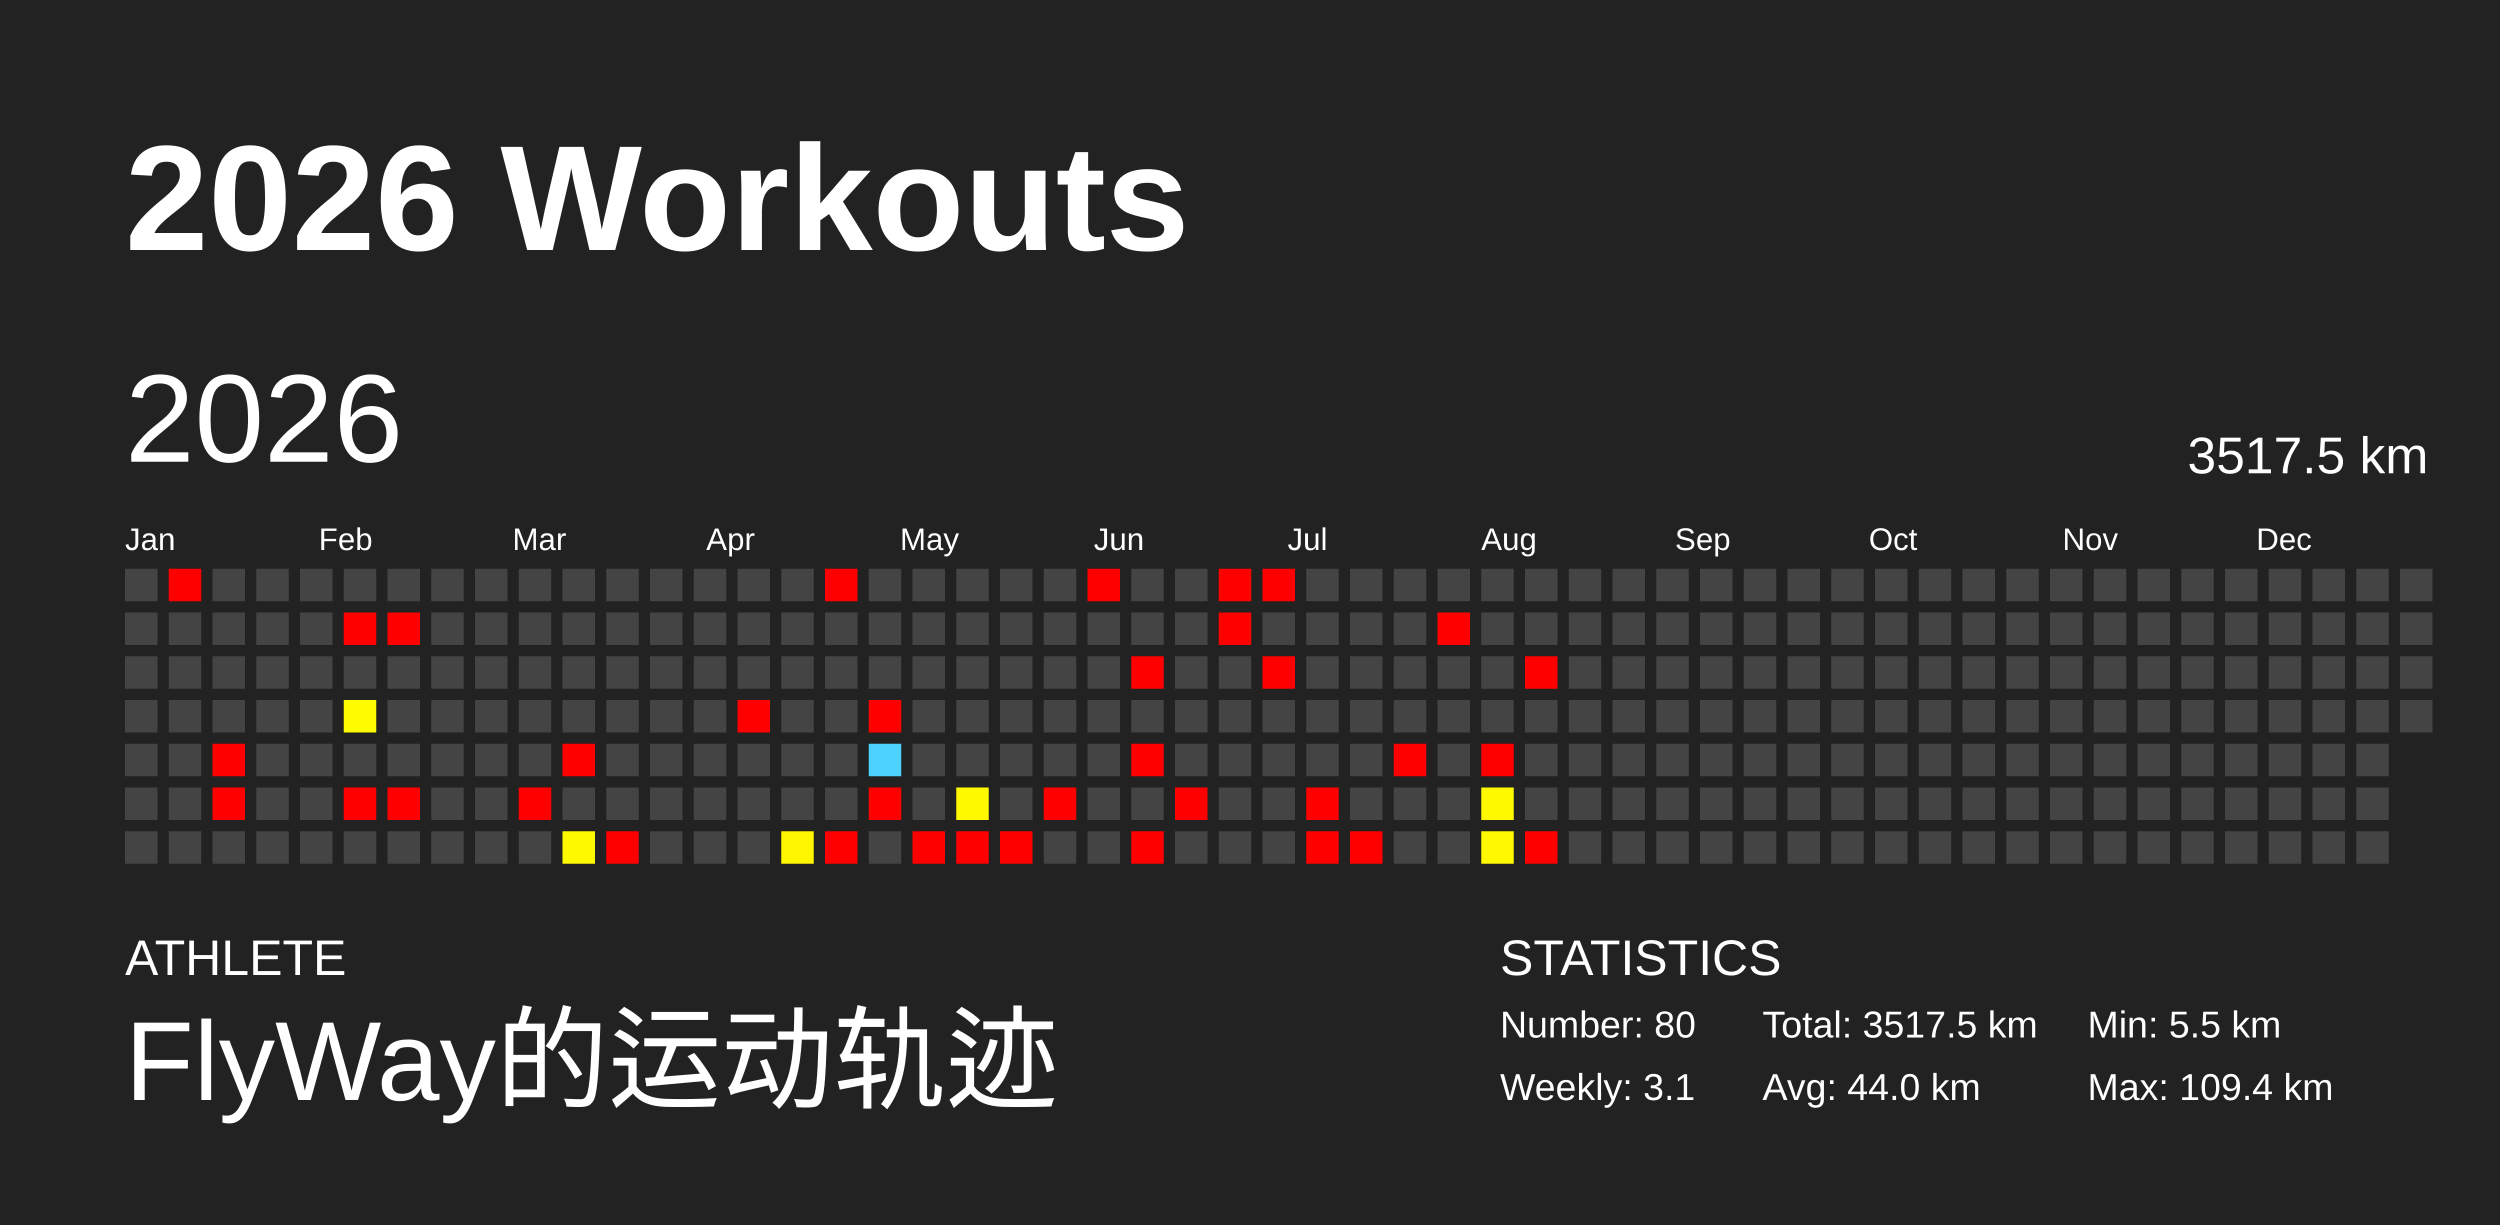
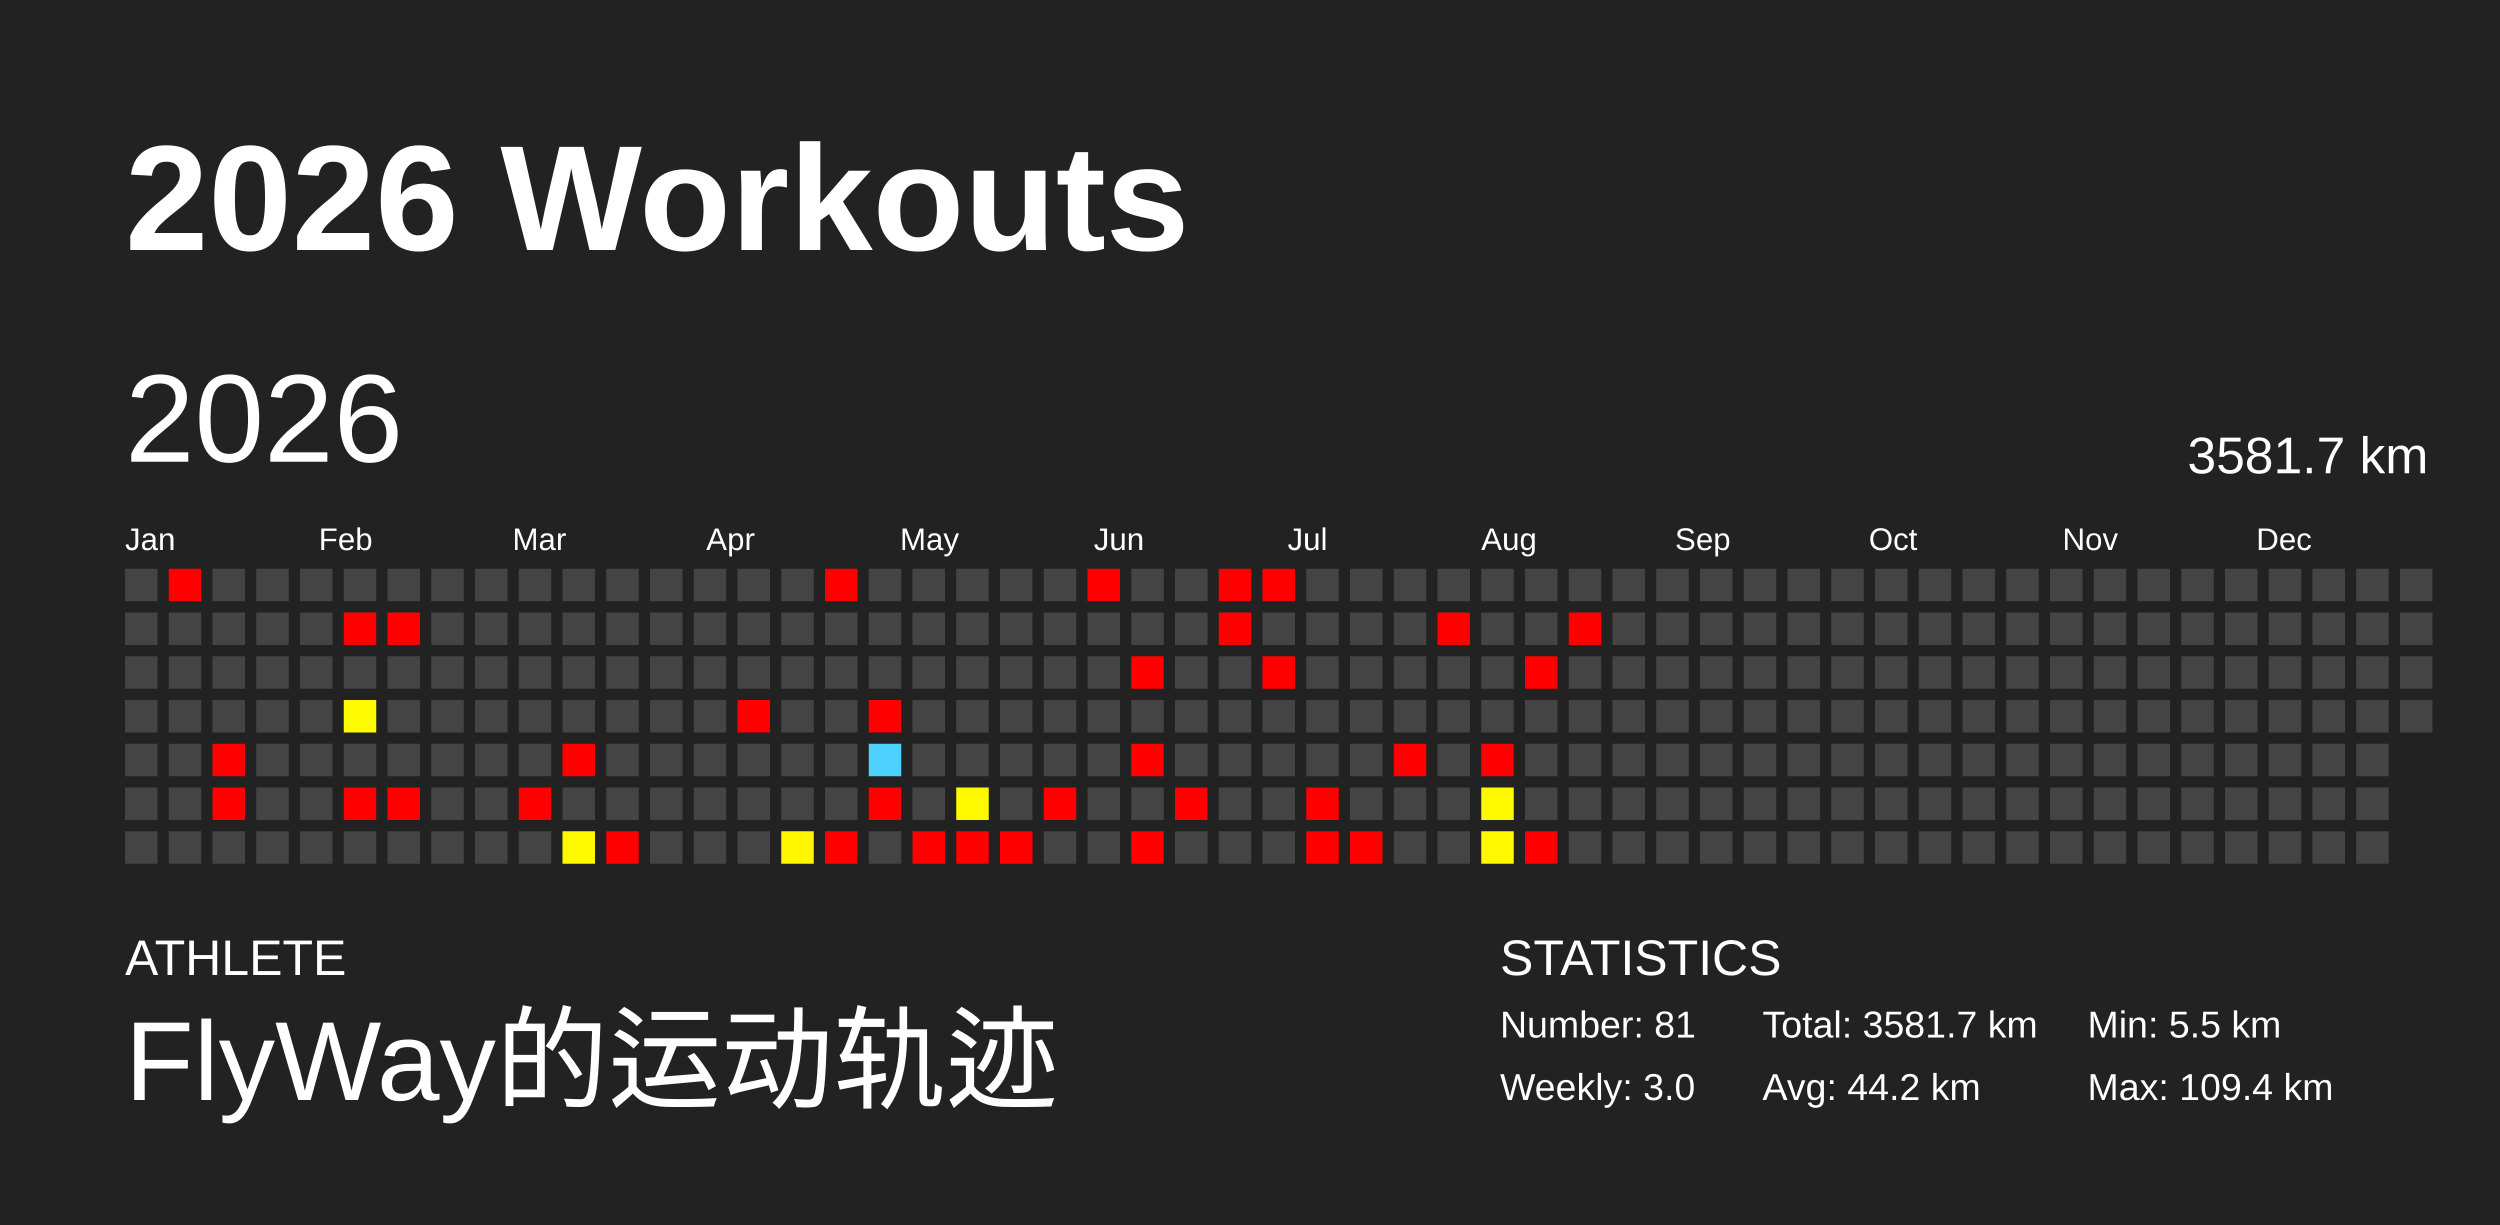
<svg xmlns="http://www.w3.org/2000/svg" baseProfile="full" height="98mm" version="1.1" viewBox="0,0,200,98" width="200mm">
  <defs />
  <rect fill="#222222" height="98" width="200" x="0" y="0" />
  <text fill="#FFFFFF" style="font-size:12px; font-family:Arial; font-weight:bold;" x="10" y="20">2026 Workouts</text>
  <text fill="#FFFFFF" style="font-size:4px; font-family:Arial" x="10" y="78">ATHLETE</text>
  <text fill="#FFFFFF" style="font-size:9px; font-family:Arial" x="10" y="88">FlyWay的运动轨迹</text>
  <text fill="#FFFFFF" style="font-size:4px; font-family:Arial" x="120" y="78">STATISTICS</text>
-   <text fill="#FFFFFF" style="font-size:3px; font-family:Arial" x="120" y="83">Number: 80</text>
-   <text fill="#FFFFFF" style="font-size:3px; font-family:Arial" x="120" y="88">Weekly: 3.1</text>
-   <text fill="#FFFFFF" style="font-size:3px; font-family:Arial" x="141" y="83">Total: 3517.5 km</text>
-   <text fill="#FFFFFF" style="font-size:3px; font-family:Arial" x="141" y="88">Avg: 44.0 km</text>
+   <text fill="#FFFFFF" style="font-size:3px; font-family:Arial" x="120" y="83">Number: 81</text>
+   <text fill="#FFFFFF" style="font-size:3px; font-family:Arial" x="120" y="88">Weekly: 3.0</text>
+   <text fill="#FFFFFF" style="font-size:3px; font-family:Arial" x="141" y="83">Total: 3581.7 km</text>
+   <text fill="#FFFFFF" style="font-size:3px; font-family:Arial" x="141" y="88">Avg: 44.2 km</text>
  <text fill="#FFFFFF" style="font-size:3px; font-family:Arial" x="167" y="83">Min: 5.5 km</text>
  <text fill="#FFFFFF" style="font-size:3px; font-family:Arial" x="167" y="88">Max: 109.4 km</text>
  <text dominant-baseline="hanging" fill="#FFFFFF" style="font-size:10.0px; font-family:Arial;" x="10" y="30">2026</text>
-   <text dominant-baseline="hanging" fill="#FFFFFF" style="font-size:4.125px; font-family:Arial;" x="175" y="35">3517.5 km</text>
+   <text dominant-baseline="hanging" fill="#FFFFFF" style="font-size:4.125px; font-family:Arial;" x="175" y="35">3581.7 km</text>
  <text fill="#FFFFFF" style="font-size:2.5px; font-family:Arial" x="10.0" y="44">Jan</text>
  <text fill="#FFFFFF" style="font-size:2.5px; font-family:Arial" x="25.5" y="44">Feb</text>
  <text fill="#FFFFFF" style="font-size:2.5px; font-family:Arial" x="41.0" y="44">Mar</text>
  <text fill="#FFFFFF" style="font-size:2.5px; font-family:Arial" x="56.5" y="44">Apr</text>
  <text fill="#FFFFFF" style="font-size:2.5px; font-family:Arial" x="72.0" y="44">May</text>
  <text fill="#FFFFFF" style="font-size:2.5px; font-family:Arial" x="87.5" y="44">Jun</text>
  <text fill="#FFFFFF" style="font-size:2.5px; font-family:Arial" x="103.0" y="44">Jul</text>
  <text fill="#FFFFFF" style="font-size:2.5px; font-family:Arial" x="118.5" y="44">Aug</text>
  <text fill="#FFFFFF" style="font-size:2.5px; font-family:Arial" x="134.0" y="44">Sep</text>
  <text fill="#FFFFFF" style="font-size:2.5px; font-family:Arial" x="149.5" y="44">Oct</text>
  <text fill="#FFFFFF" style="font-size:2.5px; font-family:Arial" x="165.0" y="44">Nov</text>
  <text fill="#FFFFFF" style="font-size:2.5px; font-family:Arial" x="180.5" y="44">Dec</text>
  <rect fill="#444444" height="2.6" width="2.6" x="10.0" y="45.5" />
  <rect fill="#444444" height="2.6" width="2.6" x="10.0" y="49.0" />
  <rect fill="#444444" height="2.6" width="2.6" x="10.0" y="52.5" />
  <rect fill="#444444" height="2.6" width="2.6" x="10.0" y="56.0" />
  <rect fill="#444444" height="2.6" width="2.6" x="10.0" y="59.5" />
  <rect fill="#444444" height="2.6" width="2.6" x="10.0" y="63.0" />
  <rect fill="#444444" height="2.6" width="2.6" x="10.0" y="66.5" />
  <rect fill="red" height="2.6" width="2.6" x="13.5" y="45.5" />
  <rect fill="#444444" height="2.6" width="2.6" x="13.5" y="49.0" />
  <rect fill="#444444" height="2.6" width="2.6" x="13.5" y="52.5" />
  <rect fill="#444444" height="2.6" width="2.6" x="13.5" y="56.0" />
  <rect fill="#444444" height="2.6" width="2.6" x="13.5" y="59.5" />
  <rect fill="#444444" height="2.6" width="2.6" x="13.5" y="63.0" />
  <rect fill="#444444" height="2.6" width="2.6" x="13.5" y="66.5" />
  <rect fill="#444444" height="2.6" width="2.6" x="17.0" y="45.5" />
  <rect fill="#444444" height="2.6" width="2.6" x="17.0" y="49.0" />
  <rect fill="#444444" height="2.6" width="2.6" x="17.0" y="52.5" />
  <rect fill="#444444" height="2.6" width="2.6" x="17.0" y="56.0" />
  <rect fill="red" height="2.6" width="2.6" x="17.0" y="59.5" />
  <rect fill="red" height="2.6" width="2.6" x="17.0" y="63.0" />
  <rect fill="#444444" height="2.6" width="2.6" x="17.0" y="66.5" />
  <rect fill="#444444" height="2.6" width="2.6" x="20.5" y="45.5" />
  <rect fill="#444444" height="2.6" width="2.6" x="20.5" y="49.0" />
  <rect fill="#444444" height="2.6" width="2.6" x="20.5" y="52.5" />
  <rect fill="#444444" height="2.6" width="2.6" x="20.5" y="56.0" />
  <rect fill="#444444" height="2.6" width="2.6" x="20.5" y="59.5" />
  <rect fill="#444444" height="2.6" width="2.6" x="20.5" y="63.0" />
  <rect fill="#444444" height="2.6" width="2.6" x="20.5" y="66.5" />
  <rect fill="#444444" height="2.6" width="2.6" x="24.0" y="45.5" />
  <rect fill="#444444" height="2.6" width="2.6" x="24.0" y="49.0" />
  <rect fill="#444444" height="2.6" width="2.6" x="24.0" y="52.5" />
  <rect fill="#444444" height="2.6" width="2.6" x="24.0" y="56.0" />
  <rect fill="#444444" height="2.6" width="2.6" x="24.0" y="59.5" />
  <rect fill="#444444" height="2.6" width="2.6" x="24.0" y="63.0" />
  <rect fill="#444444" height="2.6" width="2.6" x="24.0" y="66.5" />
  <rect fill="#444444" height="2.6" width="2.6" x="27.5" y="45.5" />
  <rect fill="red" height="2.6" width="2.6" x="27.5" y="49.0" />
  <rect fill="#444444" height="2.6" width="2.6" x="27.5" y="52.5" />
  <rect fill="#fffb00" height="2.6" width="2.6" x="27.5" y="56.0" />
  <rect fill="#444444" height="2.6" width="2.6" x="27.5" y="59.5" />
  <rect fill="red" height="2.6" width="2.6" x="27.5" y="63.0" />
  <rect fill="#444444" height="2.6" width="2.6" x="27.5" y="66.5" />
  <rect fill="#444444" height="2.6" width="2.6" x="31.0" y="45.5" />
  <rect fill="red" height="2.6" width="2.6" x="31.0" y="49.0" />
  <rect fill="#444444" height="2.6" width="2.6" x="31.0" y="52.5" />
  <rect fill="#444444" height="2.6" width="2.6" x="31.0" y="56.0" />
  <rect fill="#444444" height="2.6" width="2.6" x="31.0" y="59.5" />
  <rect fill="red" height="2.6" width="2.6" x="31.0" y="63.0" />
  <rect fill="#444444" height="2.6" width="2.6" x="31.0" y="66.5" />
  <rect fill="#444444" height="2.6" width="2.6" x="34.5" y="45.5" />
  <rect fill="#444444" height="2.6" width="2.6" x="34.5" y="49.0" />
  <rect fill="#444444" height="2.6" width="2.6" x="34.5" y="52.5" />
  <rect fill="#444444" height="2.6" width="2.6" x="34.5" y="56.0" />
  <rect fill="#444444" height="2.6" width="2.6" x="34.5" y="59.5" />
  <rect fill="#444444" height="2.6" width="2.6" x="34.5" y="63.0" />
  <rect fill="#444444" height="2.6" width="2.6" x="34.5" y="66.5" />
  <rect fill="#444444" height="2.6" width="2.6" x="38.0" y="45.5" />
  <rect fill="#444444" height="2.6" width="2.6" x="38.0" y="49.0" />
  <rect fill="#444444" height="2.6" width="2.6" x="38.0" y="52.5" />
  <rect fill="#444444" height="2.6" width="2.6" x="38.0" y="56.0" />
  <rect fill="#444444" height="2.6" width="2.6" x="38.0" y="59.5" />
  <rect fill="#444444" height="2.6" width="2.6" x="38.0" y="63.0" />
  <rect fill="#444444" height="2.6" width="2.6" x="38.0" y="66.5" />
  <rect fill="#444444" height="2.6" width="2.6" x="41.5" y="45.5" />
  <rect fill="#444444" height="2.6" width="2.6" x="41.5" y="49.0" />
  <rect fill="#444444" height="2.6" width="2.6" x="41.5" y="52.5" />
  <rect fill="#444444" height="2.6" width="2.6" x="41.5" y="56.0" />
  <rect fill="#444444" height="2.6" width="2.6" x="41.5" y="59.5" />
  <rect fill="red" height="2.6" width="2.6" x="41.5" y="63.0" />
  <rect fill="#444444" height="2.6" width="2.6" x="41.5" y="66.5" />
  <rect fill="#444444" height="2.6" width="2.6" x="45.0" y="45.5" />
  <rect fill="#444444" height="2.6" width="2.6" x="45.0" y="49.0" />
  <rect fill="#444444" height="2.6" width="2.6" x="45.0" y="52.5" />
  <rect fill="#444444" height="2.6" width="2.6" x="45.0" y="56.0" />
  <rect fill="red" height="2.6" width="2.6" x="45.0" y="59.5" />
  <rect fill="#444444" height="2.6" width="2.6" x="45.0" y="63.0" />
  <rect fill="#fff900" height="2.6" width="2.6" x="45.0" y="66.5" />
  <rect fill="#444444" height="2.6" width="2.6" x="48.5" y="45.5" />
  <rect fill="#444444" height="2.6" width="2.6" x="48.5" y="49.0" />
  <rect fill="#444444" height="2.6" width="2.6" x="48.5" y="52.5" />
  <rect fill="#444444" height="2.6" width="2.6" x="48.5" y="56.0" />
  <rect fill="#444444" height="2.6" width="2.6" x="48.5" y="59.5" />
  <rect fill="#444444" height="2.6" width="2.6" x="48.5" y="63.0" />
  <rect fill="red" height="2.6" width="2.6" x="48.5" y="66.5" />
  <rect fill="#444444" height="2.6" width="2.6" x="52.0" y="45.5" />
  <rect fill="#444444" height="2.6" width="2.6" x="52.0" y="49.0" />
  <rect fill="#444444" height="2.6" width="2.6" x="52.0" y="52.5" />
  <rect fill="#444444" height="2.6" width="2.6" x="52.0" y="56.0" />
  <rect fill="#444444" height="2.6" width="2.6" x="52.0" y="59.5" />
  <rect fill="#444444" height="2.6" width="2.6" x="52.0" y="63.0" />
  <rect fill="#444444" height="2.6" width="2.6" x="52.0" y="66.5" />
  <rect fill="#444444" height="2.6" width="2.6" x="55.5" y="45.5" />
  <rect fill="#444444" height="2.6" width="2.6" x="55.5" y="49.0" />
  <rect fill="#444444" height="2.6" width="2.6" x="55.5" y="52.5" />
  <rect fill="#444444" height="2.6" width="2.6" x="55.5" y="56.0" />
  <rect fill="#444444" height="2.6" width="2.6" x="55.5" y="59.5" />
  <rect fill="#444444" height="2.6" width="2.6" x="55.5" y="63.0" />
  <rect fill="#444444" height="2.6" width="2.6" x="55.5" y="66.5" />
  <rect fill="#444444" height="2.6" width="2.6" x="59.0" y="45.5" />
  <rect fill="#444444" height="2.6" width="2.6" x="59.0" y="49.0" />
  <rect fill="#444444" height="2.6" width="2.6" x="59.0" y="52.5" />
  <rect fill="red" height="2.6" width="2.6" x="59.0" y="56.0" />
  <rect fill="#444444" height="2.6" width="2.6" x="59.0" y="59.5" />
  <rect fill="#444444" height="2.6" width="2.6" x="59.0" y="63.0" />
  <rect fill="#444444" height="2.6" width="2.6" x="59.0" y="66.5" />
  <rect fill="#444444" height="2.6" width="2.6" x="62.5" y="45.5" />
  <rect fill="#444444" height="2.6" width="2.6" x="62.5" y="49.0" />
  <rect fill="#444444" height="2.6" width="2.6" x="62.5" y="52.5" />
  <rect fill="#444444" height="2.6" width="2.6" x="62.5" y="56.0" />
  <rect fill="#444444" height="2.6" width="2.6" x="62.5" y="59.5" />
  <rect fill="#444444" height="2.6" width="2.6" x="62.5" y="63.0" />
  <rect fill="#fff600" height="2.6" width="2.6" x="62.5" y="66.5" />
  <rect fill="red" height="2.6" width="2.6" x="66.0" y="45.5" />
  <rect fill="#444444" height="2.6" width="2.6" x="66.0" y="49.0" />
  <rect fill="#444444" height="2.6" width="2.6" x="66.0" y="52.5" />
  <rect fill="#444444" height="2.6" width="2.6" x="66.0" y="56.0" />
  <rect fill="#444444" height="2.6" width="2.6" x="66.0" y="59.5" />
  <rect fill="#444444" height="2.6" width="2.6" x="66.0" y="63.0" />
  <rect fill="red" height="2.6" width="2.6" x="66.0" y="66.5" />
  <rect fill="#444444" height="2.6" width="2.6" x="69.5" y="45.5" />
  <rect fill="#444444" height="2.6" width="2.6" x="69.5" y="49.0" />
  <rect fill="#444444" height="2.6" width="2.6" x="69.5" y="52.5" />
  <rect fill="red" height="2.6" width="2.6" x="69.5" y="56.0" />
  <rect fill="#4dd2ff" height="2.6" width="2.6" x="69.5" y="59.5" />
  <rect fill="red" height="2.6" width="2.6" x="69.5" y="63.0" />
  <rect fill="#444444" height="2.6" width="2.6" x="69.5" y="66.5" />
  <rect fill="#444444" height="2.6" width="2.6" x="73.0" y="45.5" />
  <rect fill="#444444" height="2.6" width="2.6" x="73.0" y="49.0" />
  <rect fill="#444444" height="2.6" width="2.6" x="73.0" y="52.5" />
  <rect fill="#444444" height="2.6" width="2.6" x="73.0" y="56.0" />
  <rect fill="#444444" height="2.6" width="2.6" x="73.0" y="59.5" />
  <rect fill="#444444" height="2.6" width="2.6" x="73.0" y="63.0" />
  <rect fill="red" height="2.6" width="2.6" x="73.0" y="66.5" />
  <rect fill="#444444" height="2.6" width="2.6" x="76.5" y="45.5" />
  <rect fill="#444444" height="2.6" width="2.6" x="76.5" y="49.0" />
  <rect fill="#444444" height="2.6" width="2.6" x="76.5" y="52.5" />
  <rect fill="#444444" height="2.6" width="2.6" x="76.5" y="56.0" />
  <rect fill="#444444" height="2.6" width="2.6" x="76.5" y="59.5" />
  <rect fill="#fff900" height="2.6" width="2.6" x="76.5" y="63.0" />
  <rect fill="red" height="2.6" width="2.6" x="76.5" y="66.5" />
  <rect fill="#444444" height="2.6" width="2.6" x="80.0" y="45.5" />
  <rect fill="#444444" height="2.6" width="2.6" x="80.0" y="49.0" />
  <rect fill="#444444" height="2.6" width="2.6" x="80.0" y="52.5" />
  <rect fill="#444444" height="2.6" width="2.6" x="80.0" y="56.0" />
  <rect fill="#444444" height="2.6" width="2.6" x="80.0" y="59.5" />
  <rect fill="#444444" height="2.6" width="2.6" x="80.0" y="63.0" />
  <rect fill="red" height="2.6" width="2.6" x="80.0" y="66.5" />
  <rect fill="#444444" height="2.6" width="2.6" x="83.5" y="45.5" />
  <rect fill="#444444" height="2.6" width="2.6" x="83.5" y="49.0" />
  <rect fill="#444444" height="2.6" width="2.6" x="83.5" y="52.5" />
  <rect fill="#444444" height="2.6" width="2.6" x="83.5" y="56.0" />
  <rect fill="#444444" height="2.6" width="2.6" x="83.5" y="59.5" />
  <rect fill="red" height="2.6" width="2.6" x="83.5" y="63.0" />
  <rect fill="#444444" height="2.6" width="2.6" x="83.5" y="66.5" />
  <rect fill="red" height="2.6" width="2.6" x="87.0" y="45.5" />
  <rect fill="#444444" height="2.6" width="2.6" x="87.0" y="49.0" />
  <rect fill="#444444" height="2.6" width="2.6" x="87.0" y="52.5" />
  <rect fill="#444444" height="2.6" width="2.6" x="87.0" y="56.0" />
  <rect fill="#444444" height="2.6" width="2.6" x="87.0" y="59.5" />
  <rect fill="#444444" height="2.6" width="2.6" x="87.0" y="63.0" />
  <rect fill="#444444" height="2.6" width="2.6" x="87.0" y="66.5" />
  <rect fill="#444444" height="2.6" width="2.6" x="90.5" y="45.5" />
  <rect fill="#444444" height="2.6" width="2.6" x="90.5" y="49.0" />
  <rect fill="red" height="2.6" width="2.6" x="90.5" y="52.5" />
  <rect fill="#444444" height="2.6" width="2.6" x="90.5" y="56.0" />
  <rect fill="red" height="2.6" width="2.6" x="90.5" y="59.5" />
  <rect fill="#444444" height="2.6" width="2.6" x="90.5" y="63.0" />
  <rect fill="red" height="2.6" width="2.6" x="90.5" y="66.5" />
  <rect fill="#444444" height="2.6" width="2.6" x="94.0" y="45.5" />
  <rect fill="#444444" height="2.6" width="2.6" x="94.0" y="49.0" />
  <rect fill="#444444" height="2.6" width="2.6" x="94.0" y="52.5" />
  <rect fill="#444444" height="2.6" width="2.6" x="94.0" y="56.0" />
  <rect fill="#444444" height="2.6" width="2.6" x="94.0" y="59.5" />
  <rect fill="red" height="2.6" width="2.6" x="94.0" y="63.0" />
  <rect fill="#444444" height="2.6" width="2.6" x="94.0" y="66.5" />
  <rect fill="red" height="2.6" width="2.6" x="97.5" y="45.5" />
  <rect fill="red" height="2.6" width="2.6" x="97.5" y="49.0" />
  <rect fill="#444444" height="2.6" width="2.6" x="97.5" y="52.5" />
  <rect fill="#444444" height="2.6" width="2.6" x="97.5" y="56.0" />
  <rect fill="#444444" height="2.6" width="2.6" x="97.5" y="59.5" />
  <rect fill="#444444" height="2.6" width="2.6" x="97.5" y="63.0" />
  <rect fill="#444444" height="2.6" width="2.6" x="97.5" y="66.5" />
  <rect fill="red" height="2.6" width="2.6" x="101.0" y="45.5" />
  <rect fill="#444444" height="2.6" width="2.6" x="101.0" y="49.0" />
  <rect fill="red" height="2.6" width="2.6" x="101.0" y="52.5" />
  <rect fill="#444444" height="2.6" width="2.6" x="101.0" y="56.0" />
  <rect fill="#444444" height="2.6" width="2.6" x="101.0" y="59.5" />
  <rect fill="#444444" height="2.6" width="2.6" x="101.0" y="63.0" />
  <rect fill="#444444" height="2.6" width="2.6" x="101.0" y="66.5" />
  <rect fill="#444444" height="2.6" width="2.6" x="104.5" y="45.5" />
  <rect fill="#444444" height="2.6" width="2.6" x="104.5" y="49.0" />
  <rect fill="#444444" height="2.6" width="2.6" x="104.5" y="52.5" />
  <rect fill="#444444" height="2.6" width="2.6" x="104.5" y="56.0" />
  <rect fill="#444444" height="2.6" width="2.6" x="104.5" y="59.5" />
  <rect fill="red" height="2.6" width="2.6" x="104.5" y="63.0" />
  <rect fill="red" height="2.6" width="2.6" x="104.5" y="66.5" />
  <rect fill="#444444" height="2.6" width="2.6" x="108.0" y="45.5" />
  <rect fill="#444444" height="2.6" width="2.6" x="108.0" y="49.0" />
  <rect fill="#444444" height="2.6" width="2.6" x="108.0" y="52.5" />
  <rect fill="#444444" height="2.6" width="2.6" x="108.0" y="56.0" />
  <rect fill="#444444" height="2.6" width="2.6" x="108.0" y="59.5" />
  <rect fill="#444444" height="2.6" width="2.6" x="108.0" y="63.0" />
  <rect fill="red" height="2.6" width="2.6" x="108.0" y="66.5" />
  <rect fill="#444444" height="2.6" width="2.6" x="111.5" y="45.5" />
  <rect fill="#444444" height="2.6" width="2.6" x="111.5" y="49.0" />
  <rect fill="#444444" height="2.6" width="2.6" x="111.5" y="52.5" />
  <rect fill="#444444" height="2.6" width="2.6" x="111.5" y="56.0" />
  <rect fill="red" height="2.6" width="2.6" x="111.5" y="59.5" />
  <rect fill="#444444" height="2.6" width="2.6" x="111.5" y="63.0" />
  <rect fill="#444444" height="2.6" width="2.6" x="111.5" y="66.5" />
  <rect fill="#444444" height="2.6" width="2.6" x="115.0" y="45.5" />
  <rect fill="red" height="2.6" width="2.6" x="115.0" y="49.0" />
  <rect fill="#444444" height="2.6" width="2.6" x="115.0" y="52.5" />
  <rect fill="#444444" height="2.6" width="2.6" x="115.0" y="56.0" />
  <rect fill="#444444" height="2.6" width="2.6" x="115.0" y="59.5" />
  <rect fill="#444444" height="2.6" width="2.6" x="115.0" y="63.0" />
  <rect fill="#444444" height="2.6" width="2.6" x="115.0" y="66.5" />
  <rect fill="#444444" height="2.6" width="2.6" x="118.5" y="45.5" />
  <rect fill="#444444" height="2.6" width="2.6" x="118.5" y="49.0" />
  <rect fill="#444444" height="2.6" width="2.6" x="118.5" y="52.5" />
  <rect fill="#444444" height="2.6" width="2.6" x="118.5" y="56.0" />
  <rect fill="red" height="2.6" width="2.6" x="118.5" y="59.5" />
  <rect fill="#fff900" height="2.6" width="2.6" x="118.5" y="63.0" />
  <rect fill="#fff800" height="2.6" width="2.6" x="118.5" y="66.5" />
  <rect fill="#444444" height="2.6" width="2.6" x="122.0" y="45.5" />
  <rect fill="#444444" height="2.6" width="2.6" x="122.0" y="49.0" />
  <rect fill="red" height="2.6" width="2.6" x="122.0" y="52.5" />
  <rect fill="#444444" height="2.6" width="2.6" x="122.0" y="56.0" />
  <rect fill="#444444" height="2.6" width="2.6" x="122.0" y="59.5" />
  <rect fill="#444444" height="2.6" width="2.6" x="122.0" y="63.0" />
  <rect fill="red" height="2.6" width="2.6" x="122.0" y="66.5" />
  <rect fill="#444444" height="2.6" width="2.6" x="125.5" y="45.5" />
-   <rect fill="#444444" height="2.6" width="2.6" x="125.5" y="49.0" />
+   <rect fill="red" height="2.6" width="2.6" x="125.5" y="49.0" />
  <rect fill="#444444" height="2.6" width="2.6" x="125.5" y="52.5" />
  <rect fill="#444444" height="2.6" width="2.6" x="125.5" y="56.0" />
  <rect fill="#444444" height="2.6" width="2.6" x="125.5" y="59.5" />
  <rect fill="#444444" height="2.6" width="2.6" x="125.5" y="63.0" />
  <rect fill="#444444" height="2.6" width="2.6" x="125.5" y="66.5" />
  <rect fill="#444444" height="2.6" width="2.6" x="129.0" y="45.5" />
  <rect fill="#444444" height="2.6" width="2.6" x="129.0" y="49.0" />
  <rect fill="#444444" height="2.6" width="2.6" x="129.0" y="52.5" />
  <rect fill="#444444" height="2.6" width="2.6" x="129.0" y="56.0" />
  <rect fill="#444444" height="2.6" width="2.6" x="129.0" y="59.5" />
  <rect fill="#444444" height="2.6" width="2.6" x="129.0" y="63.0" />
  <rect fill="#444444" height="2.6" width="2.6" x="129.0" y="66.5" />
  <rect fill="#444444" height="2.6" width="2.6" x="132.5" y="45.5" />
  <rect fill="#444444" height="2.6" width="2.6" x="132.5" y="49.0" />
  <rect fill="#444444" height="2.6" width="2.6" x="132.5" y="52.5" />
  <rect fill="#444444" height="2.6" width="2.6" x="132.5" y="56.0" />
  <rect fill="#444444" height="2.6" width="2.6" x="132.5" y="59.5" />
  <rect fill="#444444" height="2.6" width="2.6" x="132.5" y="63.0" />
  <rect fill="#444444" height="2.6" width="2.6" x="132.5" y="66.5" />
  <rect fill="#444444" height="2.6" width="2.6" x="136.0" y="45.5" />
  <rect fill="#444444" height="2.6" width="2.6" x="136.0" y="49.0" />
  <rect fill="#444444" height="2.6" width="2.6" x="136.0" y="52.5" />
  <rect fill="#444444" height="2.6" width="2.6" x="136.0" y="56.0" />
  <rect fill="#444444" height="2.6" width="2.6" x="136.0" y="59.5" />
  <rect fill="#444444" height="2.6" width="2.6" x="136.0" y="63.0" />
  <rect fill="#444444" height="2.6" width="2.6" x="136.0" y="66.5" />
  <rect fill="#444444" height="2.6" width="2.6" x="139.5" y="45.5" />
  <rect fill="#444444" height="2.6" width="2.6" x="139.5" y="49.0" />
  <rect fill="#444444" height="2.6" width="2.6" x="139.5" y="52.5" />
  <rect fill="#444444" height="2.6" width="2.6" x="139.5" y="56.0" />
  <rect fill="#444444" height="2.6" width="2.6" x="139.5" y="59.5" />
  <rect fill="#444444" height="2.6" width="2.6" x="139.5" y="63.0" />
  <rect fill="#444444" height="2.6" width="2.6" x="139.5" y="66.5" />
  <rect fill="#444444" height="2.6" width="2.6" x="143.0" y="45.5" />
  <rect fill="#444444" height="2.6" width="2.6" x="143.0" y="49.0" />
  <rect fill="#444444" height="2.6" width="2.6" x="143.0" y="52.5" />
  <rect fill="#444444" height="2.6" width="2.6" x="143.0" y="56.0" />
  <rect fill="#444444" height="2.6" width="2.6" x="143.0" y="59.5" />
  <rect fill="#444444" height="2.6" width="2.6" x="143.0" y="63.0" />
  <rect fill="#444444" height="2.6" width="2.6" x="143.0" y="66.5" />
  <rect fill="#444444" height="2.6" width="2.6" x="146.5" y="45.5" />
  <rect fill="#444444" height="2.6" width="2.6" x="146.5" y="49.0" />
  <rect fill="#444444" height="2.6" width="2.6" x="146.5" y="52.5" />
  <rect fill="#444444" height="2.6" width="2.6" x="146.5" y="56.0" />
  <rect fill="#444444" height="2.6" width="2.6" x="146.5" y="59.5" />
  <rect fill="#444444" height="2.6" width="2.6" x="146.5" y="63.0" />
  <rect fill="#444444" height="2.6" width="2.6" x="146.5" y="66.5" />
  <rect fill="#444444" height="2.6" width="2.6" x="150.0" y="45.5" />
  <rect fill="#444444" height="2.6" width="2.6" x="150.0" y="49.0" />
  <rect fill="#444444" height="2.6" width="2.6" x="150.0" y="52.5" />
  <rect fill="#444444" height="2.6" width="2.6" x="150.0" y="56.0" />
  <rect fill="#444444" height="2.6" width="2.6" x="150.0" y="59.5" />
  <rect fill="#444444" height="2.6" width="2.6" x="150.0" y="63.0" />
  <rect fill="#444444" height="2.6" width="2.6" x="150.0" y="66.5" />
  <rect fill="#444444" height="2.6" width="2.6" x="153.5" y="45.5" />
  <rect fill="#444444" height="2.6" width="2.6" x="153.5" y="49.0" />
  <rect fill="#444444" height="2.6" width="2.6" x="153.5" y="52.5" />
  <rect fill="#444444" height="2.6" width="2.6" x="153.5" y="56.0" />
  <rect fill="#444444" height="2.6" width="2.6" x="153.5" y="59.5" />
  <rect fill="#444444" height="2.6" width="2.6" x="153.5" y="63.0" />
  <rect fill="#444444" height="2.6" width="2.6" x="153.5" y="66.5" />
  <rect fill="#444444" height="2.6" width="2.6" x="157.0" y="45.5" />
  <rect fill="#444444" height="2.6" width="2.6" x="157.0" y="49.0" />
  <rect fill="#444444" height="2.6" width="2.6" x="157.0" y="52.5" />
  <rect fill="#444444" height="2.6" width="2.6" x="157.0" y="56.0" />
  <rect fill="#444444" height="2.6" width="2.6" x="157.0" y="59.5" />
  <rect fill="#444444" height="2.6" width="2.6" x="157.0" y="63.0" />
  <rect fill="#444444" height="2.6" width="2.6" x="157.0" y="66.5" />
  <rect fill="#444444" height="2.6" width="2.6" x="160.5" y="45.5" />
  <rect fill="#444444" height="2.6" width="2.6" x="160.5" y="49.0" />
  <rect fill="#444444" height="2.6" width="2.6" x="160.5" y="52.5" />
  <rect fill="#444444" height="2.6" width="2.6" x="160.5" y="56.0" />
  <rect fill="#444444" height="2.6" width="2.6" x="160.5" y="59.5" />
  <rect fill="#444444" height="2.6" width="2.6" x="160.5" y="63.0" />
  <rect fill="#444444" height="2.6" width="2.6" x="160.5" y="66.5" />
  <rect fill="#444444" height="2.6" width="2.6" x="164.0" y="45.5" />
  <rect fill="#444444" height="2.6" width="2.6" x="164.0" y="49.0" />
  <rect fill="#444444" height="2.6" width="2.6" x="164.0" y="52.5" />
  <rect fill="#444444" height="2.6" width="2.6" x="164.0" y="56.0" />
  <rect fill="#444444" height="2.6" width="2.6" x="164.0" y="59.5" />
  <rect fill="#444444" height="2.6" width="2.6" x="164.0" y="63.0" />
  <rect fill="#444444" height="2.6" width="2.6" x="164.0" y="66.5" />
  <rect fill="#444444" height="2.6" width="2.6" x="167.5" y="45.5" />
  <rect fill="#444444" height="2.6" width="2.6" x="167.5" y="49.0" />
  <rect fill="#444444" height="2.6" width="2.6" x="167.5" y="52.5" />
  <rect fill="#444444" height="2.6" width="2.6" x="167.5" y="56.0" />
  <rect fill="#444444" height="2.6" width="2.6" x="167.5" y="59.5" />
  <rect fill="#444444" height="2.6" width="2.6" x="167.5" y="63.0" />
  <rect fill="#444444" height="2.6" width="2.6" x="167.5" y="66.5" />
  <rect fill="#444444" height="2.6" width="2.6" x="171.0" y="45.5" />
  <rect fill="#444444" height="2.6" width="2.6" x="171.0" y="49.0" />
  <rect fill="#444444" height="2.6" width="2.6" x="171.0" y="52.5" />
  <rect fill="#444444" height="2.6" width="2.6" x="171.0" y="56.0" />
  <rect fill="#444444" height="2.6" width="2.6" x="171.0" y="59.5" />
  <rect fill="#444444" height="2.6" width="2.6" x="171.0" y="63.0" />
  <rect fill="#444444" height="2.6" width="2.6" x="171.0" y="66.5" />
  <rect fill="#444444" height="2.6" width="2.6" x="174.5" y="45.5" />
  <rect fill="#444444" height="2.6" width="2.6" x="174.5" y="49.0" />
  <rect fill="#444444" height="2.6" width="2.6" x="174.5" y="52.5" />
  <rect fill="#444444" height="2.6" width="2.6" x="174.5" y="56.0" />
  <rect fill="#444444" height="2.6" width="2.6" x="174.5" y="59.5" />
  <rect fill="#444444" height="2.6" width="2.6" x="174.5" y="63.0" />
  <rect fill="#444444" height="2.6" width="2.6" x="174.5" y="66.5" />
  <rect fill="#444444" height="2.6" width="2.6" x="178.0" y="45.5" />
  <rect fill="#444444" height="2.6" width="2.6" x="178.0" y="49.0" />
  <rect fill="#444444" height="2.6" width="2.6" x="178.0" y="52.5" />
  <rect fill="#444444" height="2.6" width="2.6" x="178.0" y="56.0" />
  <rect fill="#444444" height="2.6" width="2.6" x="178.0" y="59.5" />
  <rect fill="#444444" height="2.6" width="2.6" x="178.0" y="63.0" />
  <rect fill="#444444" height="2.6" width="2.6" x="178.0" y="66.5" />
  <rect fill="#444444" height="2.6" width="2.6" x="181.5" y="45.5" />
  <rect fill="#444444" height="2.6" width="2.6" x="181.5" y="49.0" />
  <rect fill="#444444" height="2.6" width="2.6" x="181.5" y="52.5" />
  <rect fill="#444444" height="2.6" width="2.6" x="181.5" y="56.0" />
  <rect fill="#444444" height="2.6" width="2.6" x="181.5" y="59.5" />
  <rect fill="#444444" height="2.6" width="2.6" x="181.5" y="63.0" />
  <rect fill="#444444" height="2.6" width="2.6" x="181.5" y="66.5" />
  <rect fill="#444444" height="2.6" width="2.6" x="185.0" y="45.5" />
  <rect fill="#444444" height="2.6" width="2.6" x="185.0" y="49.0" />
  <rect fill="#444444" height="2.6" width="2.6" x="185.0" y="52.5" />
  <rect fill="#444444" height="2.6" width="2.6" x="185.0" y="56.0" />
  <rect fill="#444444" height="2.6" width="2.6" x="185.0" y="59.5" />
  <rect fill="#444444" height="2.6" width="2.6" x="185.0" y="63.0" />
  <rect fill="#444444" height="2.6" width="2.6" x="185.0" y="66.5" />
  <rect fill="#444444" height="2.6" width="2.6" x="188.5" y="45.5" />
  <rect fill="#444444" height="2.6" width="2.6" x="188.5" y="49.0" />
  <rect fill="#444444" height="2.6" width="2.6" x="188.5" y="52.5" />
  <rect fill="#444444" height="2.6" width="2.6" x="188.5" y="56.0" />
  <rect fill="#444444" height="2.6" width="2.6" x="188.5" y="59.5" />
  <rect fill="#444444" height="2.6" width="2.6" x="188.5" y="63.0" />
  <rect fill="#444444" height="2.6" width="2.6" x="188.5" y="66.5" />
  <rect fill="#444444" height="2.6" width="2.6" x="192.0" y="45.5" />
  <rect fill="#444444" height="2.6" width="2.6" x="192.0" y="49.0" />
  <rect fill="#444444" height="2.6" width="2.6" x="192.0" y="52.5" />
  <rect fill="#444444" height="2.6" width="2.6" x="192.0" y="56.0" />
</svg>
